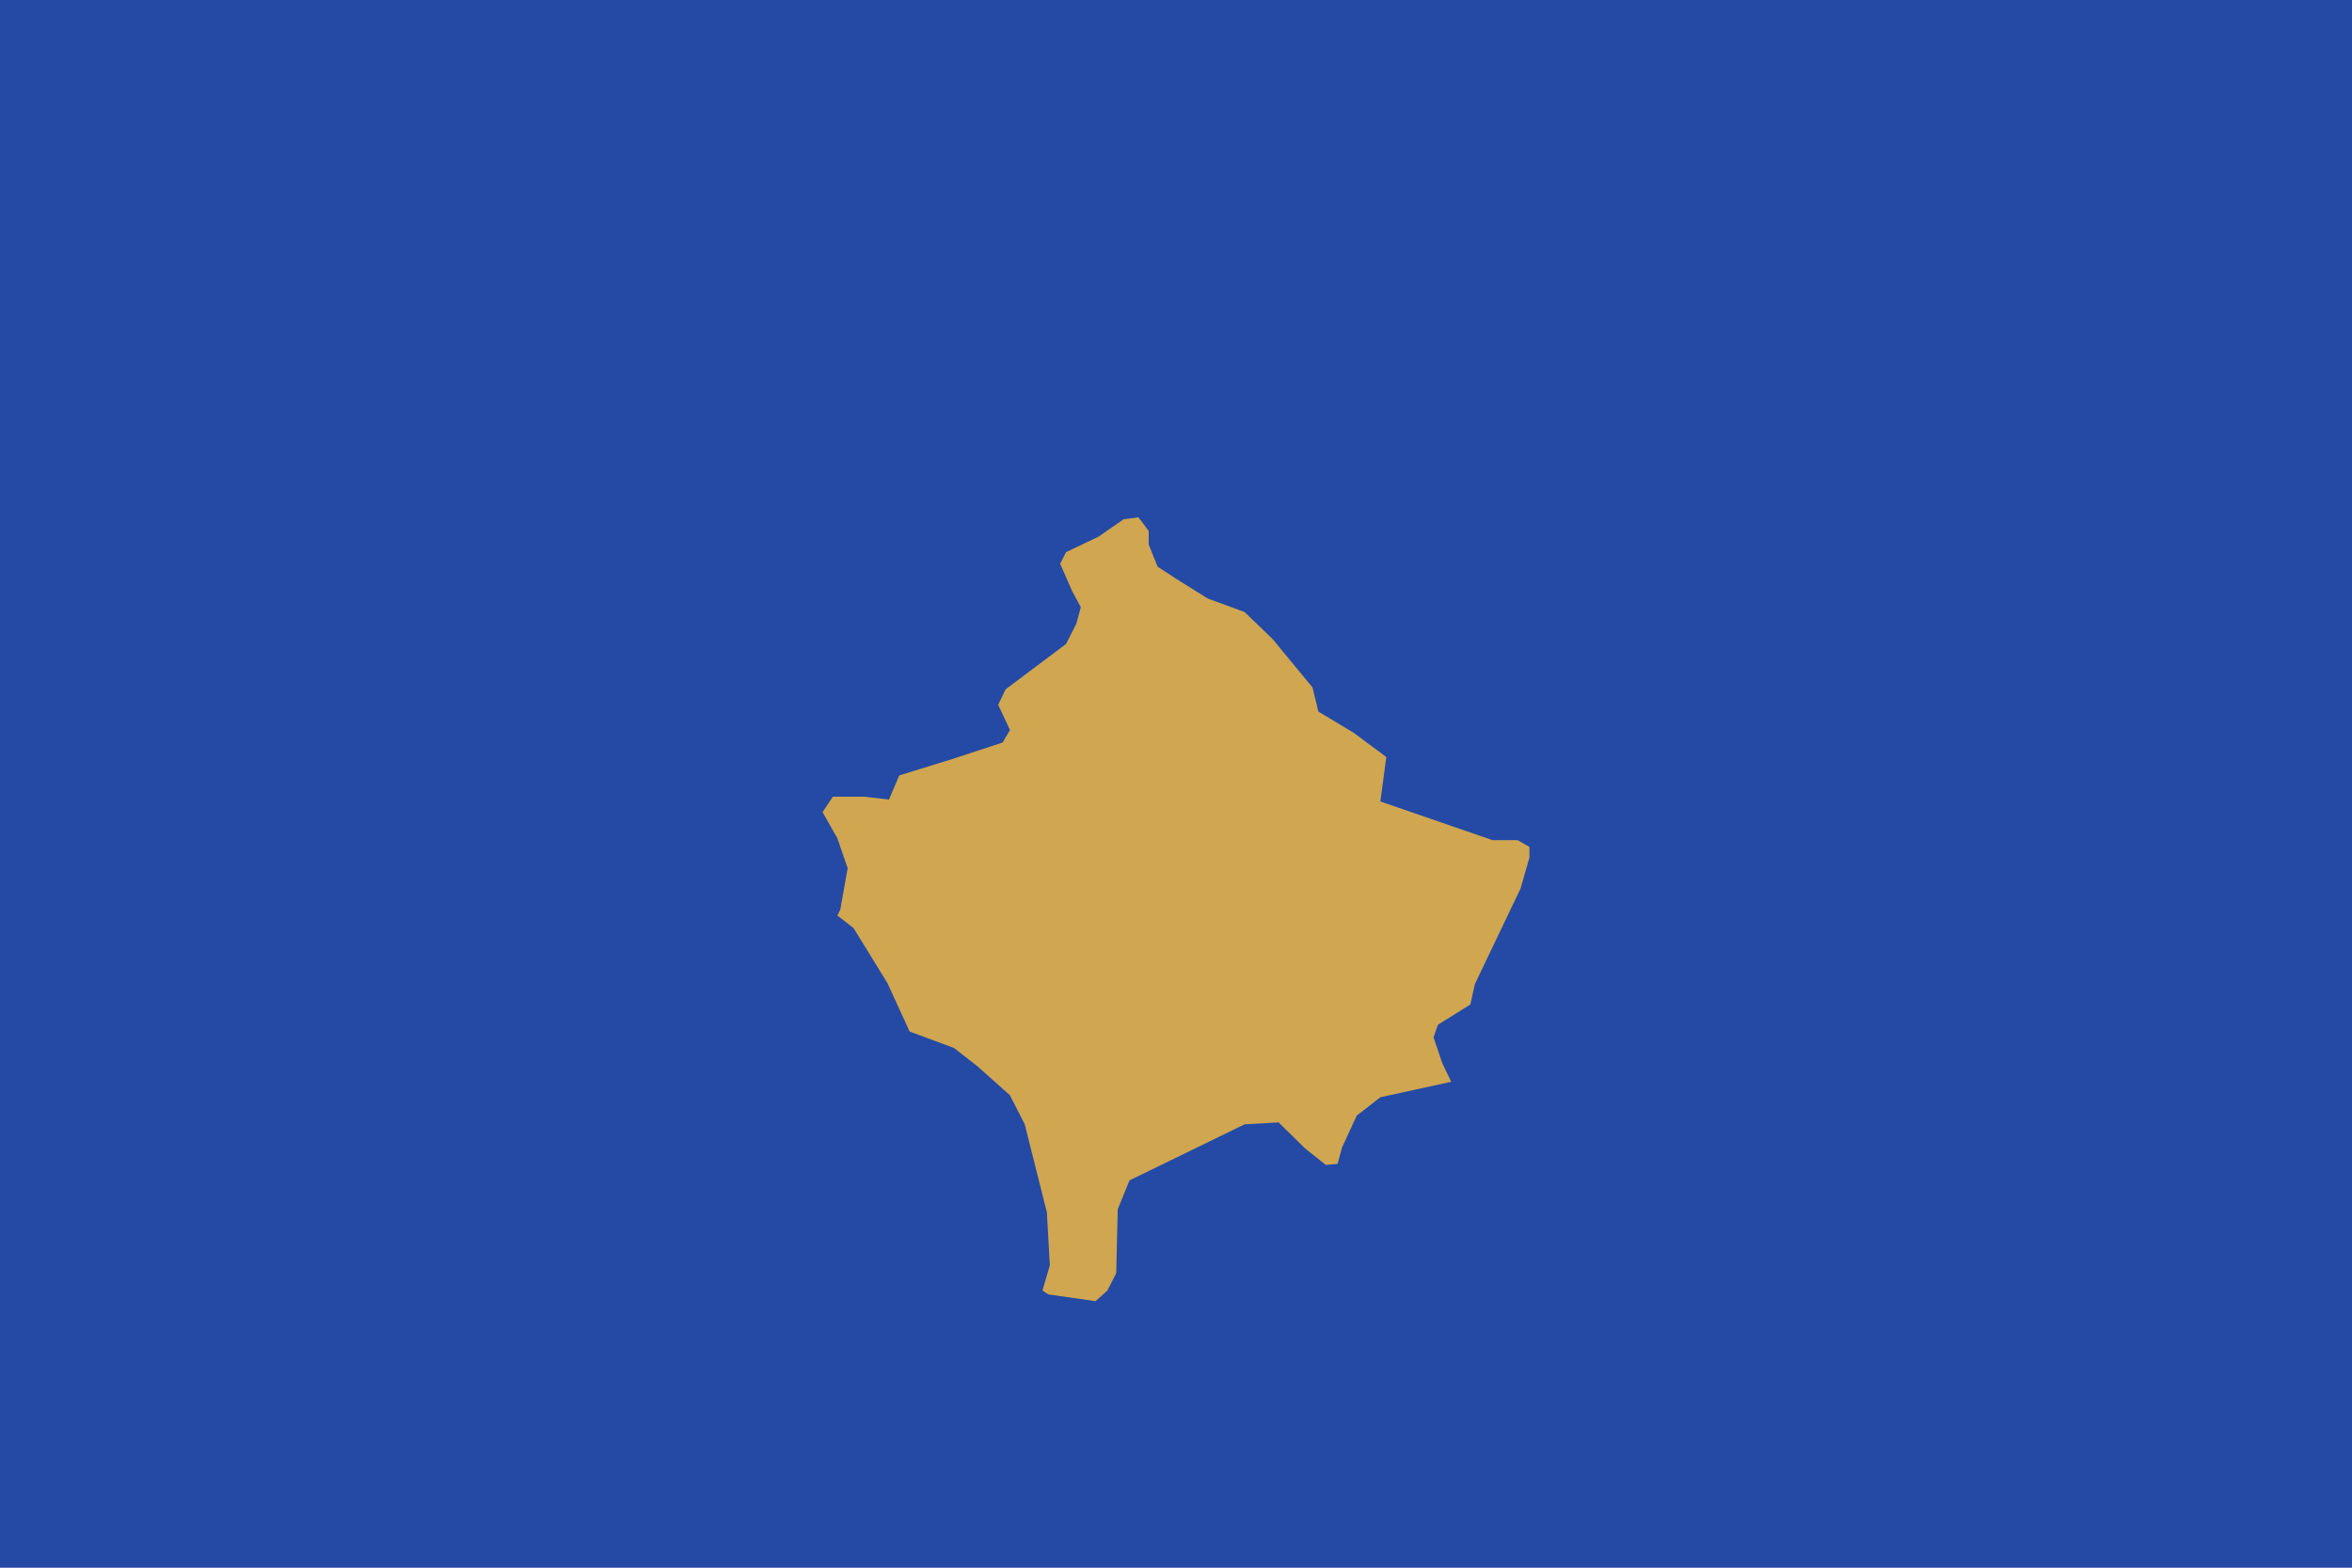
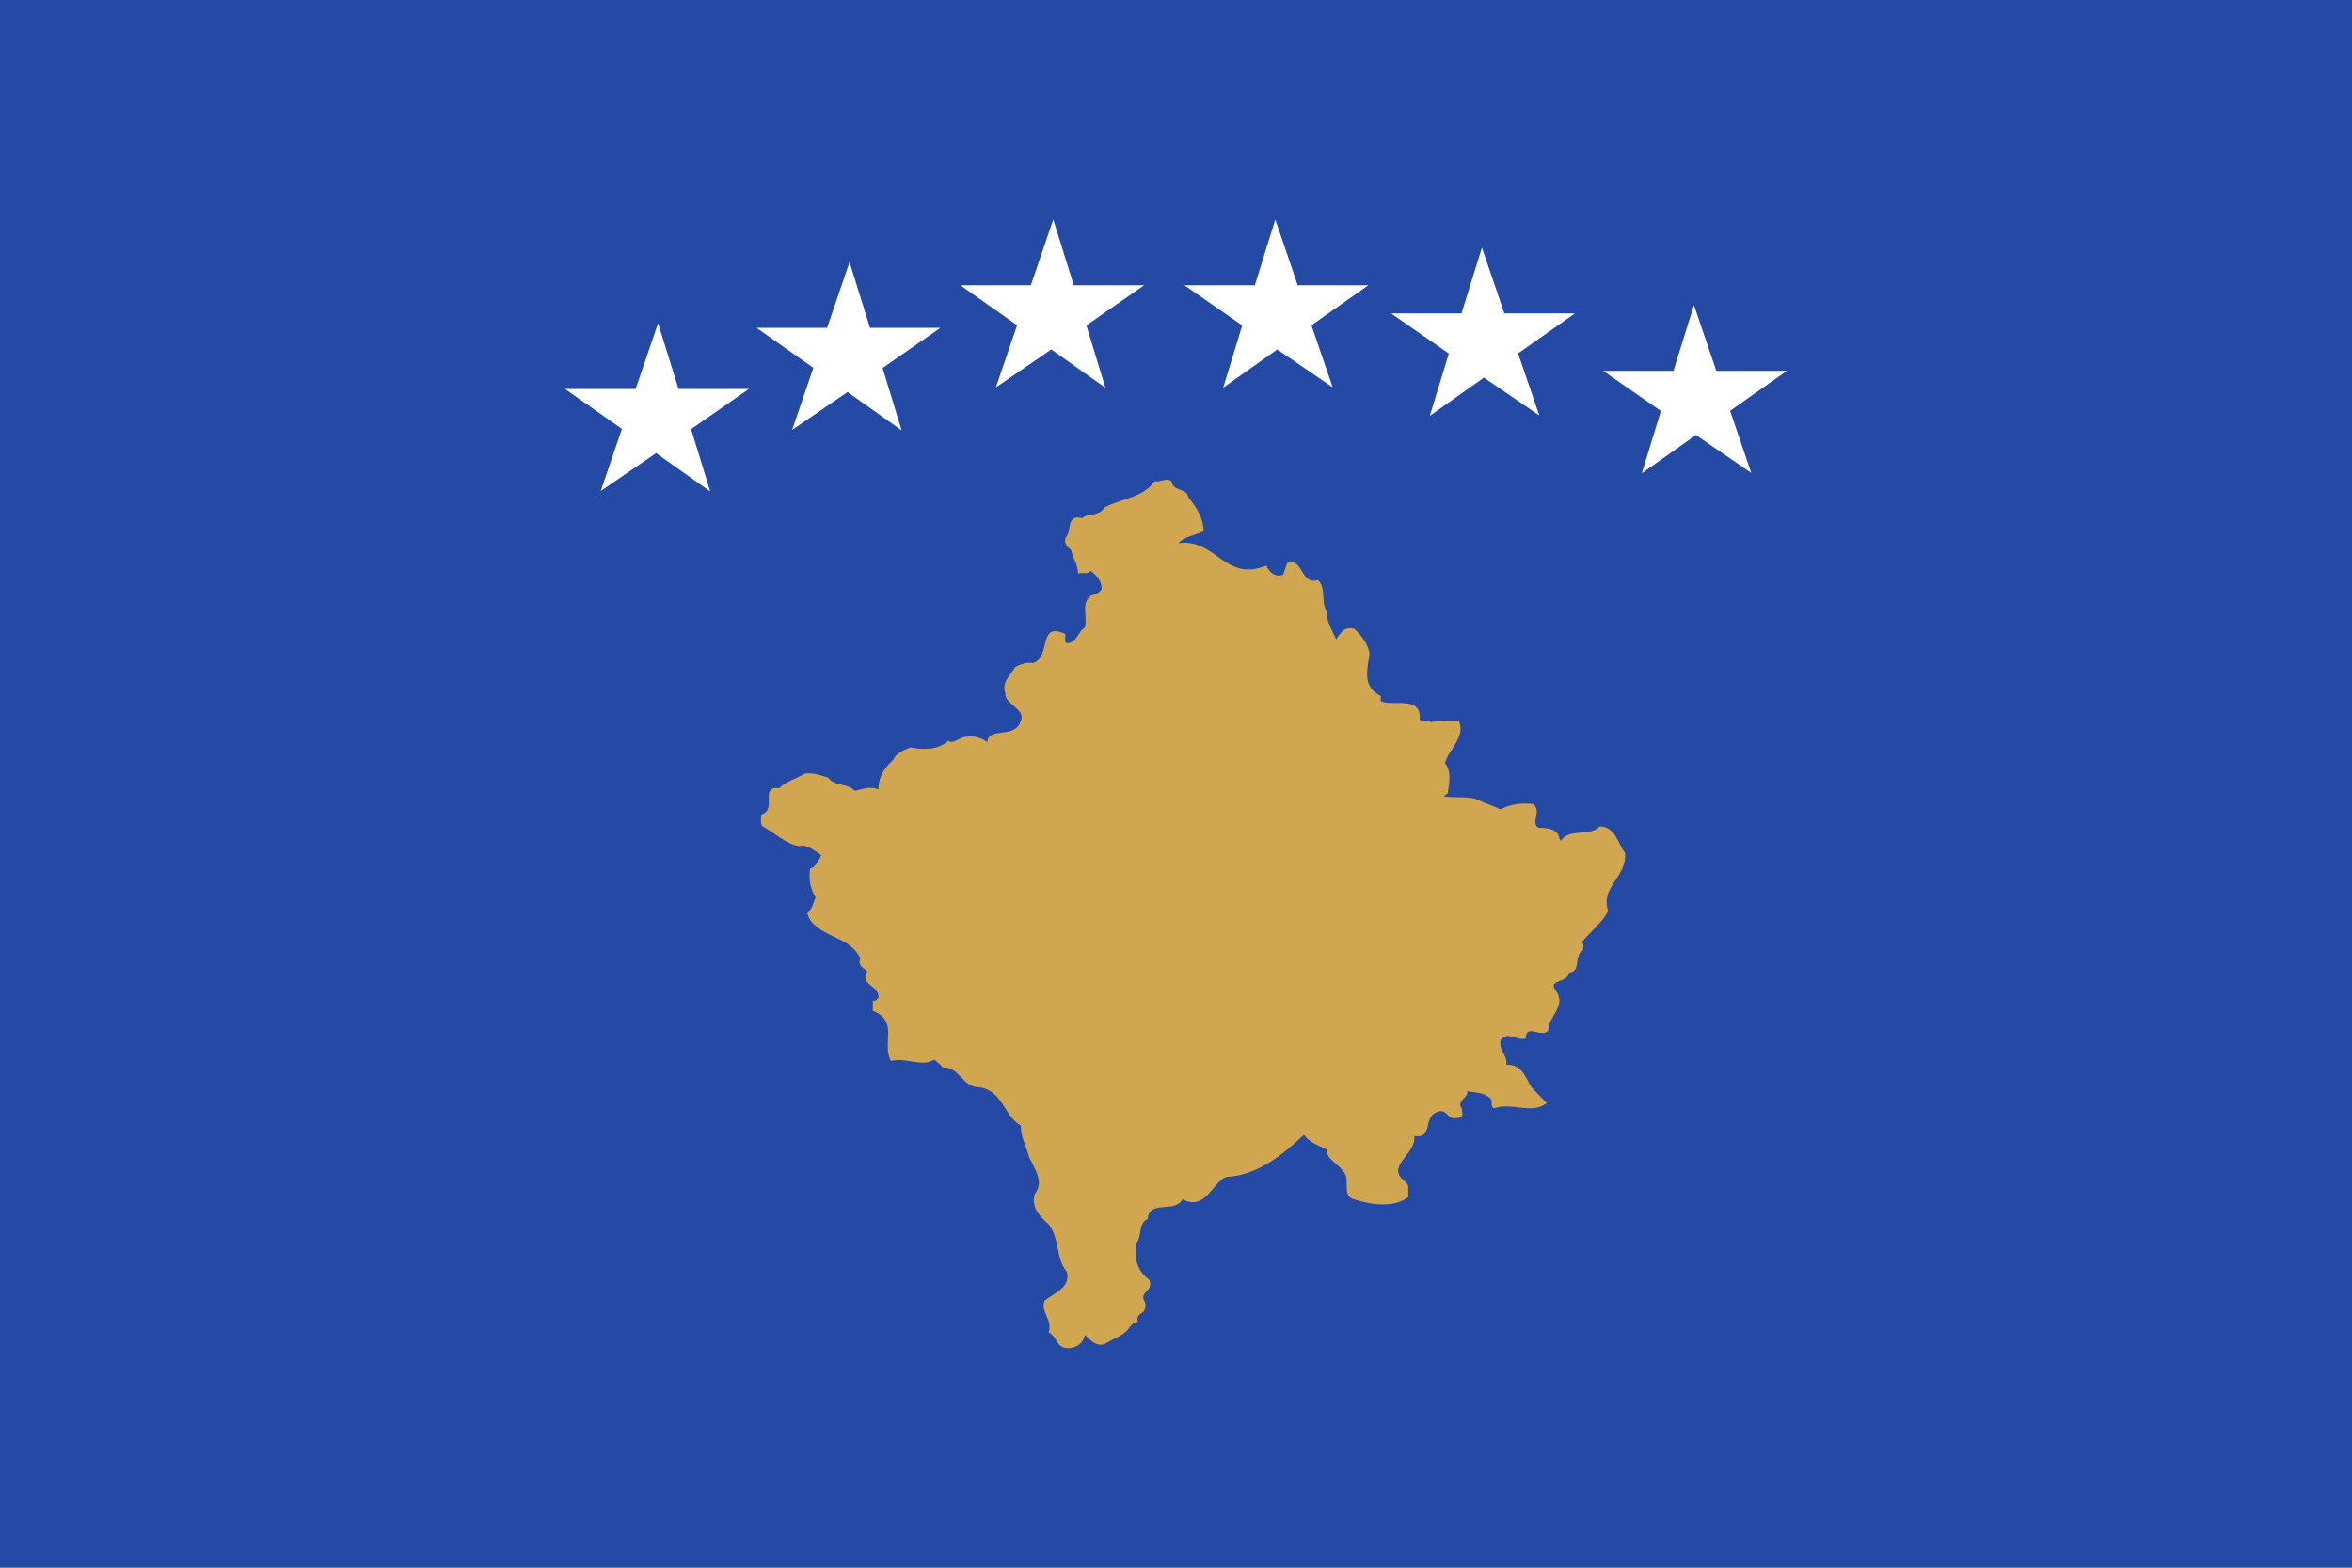
<svg xmlns="http://www.w3.org/2000/svg" width="900" height="600" viewBox="0 0 900 600">
-   <path d="M0 600V0H900V600H0Z" fill-rule="evenodd" fill="#244AA5" />
-   <path d="M364.45 290.48L383.65 284.19L386.47 279.38L381.96 269.76L384.78 263.84L407.93 246.46L411.88 238.69L413.58 232.4L410.19 226.11L405.67 215.76L407.93 211.32L420.35 205.4L429.95 198.74L435.6 198L439.55 203.18V208.36L442.94 216.87L449.72 221.3L462.14 229.07L476.26 234.25L486.99 244.61L502.23 263.1L504.49 272.35L518.04 280.49L530.47 289.74L528.21 306.75L571.12 321.55H580.72L585.24 324.14V328.21L581.85 340.05L564.35 376.67L562.65 384.44L550.23 392.2L548.54 397.01L551.93 407L555.31 414.03L528.21 419.95L519.17 426.98L513.53 439.18L511.83 445.47L507.32 445.84L499.41 439.55L489.25 429.57L476.26 430.31L432.21 451.76L427.7 462.86L427.13 487.27L423.74 493.93L419.22 498L401.16 495.41L398.9 493.93L401.72 484.31L400.59 463.97L392.12 430.31L386.47 419.21L374.05 408.11L365.02 401.08L348.07 394.79L339.6 376.3L326.62 355.21L320.41 350.4L321.53 348.18L324.36 332.28L320.41 320.81L314.76 310.82L318.71 304.91H330.57L340.17 306.01L344.12 296.77L364.45 290.48Z" fill-rule="evenodd" fill="#D0A650" />
+   <path fill="#244AA5" fill-rule="evenodd" d="M0 600L0 0L900 0L900 600Z" />
+   <path fill="#D0A650" fill-rule="evenodd" d="M454.67 190.23C457.87 194.26 460.54 198.29 460.54 203.34C457.34 204.85 453.07 205.36 450.92 207.88C465.35 205.87 468.55 223.01 484.57 216.45C485.63 218.98 487.77 220.99 490.97 219.98L492.58 215.45C498.99 213.43 497.39 224.02 504.32 221.99C507.53 225.02 505.39 230.07 507.53 233.6C507.53 237.63 509.67 241.16 511.26 244.69C512.86 242.68 513.94 239.65 518.21 240.66C521.41 243.68 523.54 246.71 524.08 250.24C523.01 256.8 521.41 262.85 528.35 266.38L528.35 268.39C533.15 270.41 543.29 266.38 543.29 274.44C542.77 277.47 546.5 274.95 547.57 276.46C550.77 275.45 554.51 275.95 558.25 275.95C560.92 282 554.51 286.55 552.91 292.09C555.58 295.12 554.51 300.16 553.97 303.68L552.37 304.7C556.64 305.7 562.52 304.2 566.8 306.71L574.27 309.74C578 307.73 582.27 307.22 586.55 307.73C590.28 310.24 585.47 314.78 588.68 316.81C592.42 316.81 596.15 317.3 596.69 320.84L597.23 321.84C600.43 316.81 608.44 320.32 612.18 316.29C618.05 316.29 619.12 322.85 621.78 326.38C622.86 335.46 612.18 339.49 615.37 348.57C613.24 353.1 608.44 356.63 605.23 360.67C606.29 361.18 605.77 362.69 605.77 363.69C602.03 365.71 605.23 371.77 600.43 372.27C599.9 376.3 592.42 374.78 595.09 378.83C599.9 384.88 592.42 388.91 592.42 394.45C589.75 397.48 583.87 391.43 583.87 397.48C580.14 398.48 576.94 394.45 574.27 397.98C573.19 402.01 576.94 403.53 576.4 407.56C582.27 407.06 583.87 412.61 586.01 416.14L591.89 422.18C586.01 426.73 578.54 421.68 571.59 424.21C570 423.2 571.59 421.18 570 420.17C567.86 418.15 564.65 418.15 561.45 417.65C561.99 420.17 557.18 421.18 559.32 424.21C559.32 425.21 560.39 427.74 558.25 427.74C553.45 429.25 553.97 423.7 549.71 425.71C544.37 427.74 548.64 435.8 541.17 434.79C542.23 441.85 529.41 446.39 537.97 452.44C539.57 453.96 538.49 455.98 539.03 457.99C533.69 462.53 524.08 461.02 518.21 459.01C513.4 457.99 516.61 451.94 514.46 448.91C512.86 445.88 507.53 443.87 507.53 439.84C504.32 438.32 501.12 437.32 498.99 434.29C490.44 442.37 480.83 449.93 469.08 450.43C463.75 452.95 461.08 463.54 452.53 459.01C449.33 464.55 439.72 459.01 439.18 466.57C435.45 468.08 437.05 473.11 434.92 475.64C433.85 481.19 434.92 486.23 439.72 489.76C441.86 494.3 435.45 494.3 438.12 498.33C438.65 499.84 438.12 501.86 437.05 502.37C435.45 503.38 434.92 504.39 435.45 505.9C433.85 505.9 433.31 506.9 432.25 507.92C430.64 510.94 425.84 512.45 422.63 514.46C419.42 515.48 417.3 512.95 415.16 510.94C414.63 513.97 411.95 515.98 408.75 515.98C403.95 515.98 405.02 511.95 401.27 509.93C402.88 504.89 398.08 502.37 399.67 497.83C403.42 494.8 409.82 492.78 408.22 486.73C403.95 481.69 405.55 474.13 401.27 468.58C398.6 466.06 394.34 462.53 395.94 456.99C399.67 452.44 395.94 447.4 393.8 442.87C392.74 438.83 390.59 435.31 390.59 430.76C384.2 427.23 383.66 417.15 374.58 416.14C368.17 416.14 367.1 408.07 360.7 408.58C360.17 407.56 358.57 406.56 357.49 405.55C352.7 408.58 346.82 404.54 340.94 406.06C337.21 399.5 344.15 390.92 334 386.89L334 382.86C335.07 383.36 335.61 382.36 336.14 381.85C336.67 377.31 328.67 376.81 331.87 371.77C330.26 370.25 328.13 369.75 329.2 366.72C324.93 357.64 311.58 358.66 308.92 349.58C311.05 347.56 311.05 345.54 312.12 343.52C309.98 339.99 309.44 336.46 309.98 332.43C312.12 331.93 313.18 329.4 314.25 327.38C311.58 325.37 308.38 322.85 305.71 323.86C300.37 322.85 296.63 318.82 291.83 316.29C290.76 315.29 291.29 313.27 291.29 311.76C297.7 309.74 290.23 300.67 298.24 301.67C300.37 299.15 304.63 298.14 307.84 296.12C311.05 295.62 313.71 296.62 316.91 297.64C319.6 301.17 324.39 299.65 327.07 302.68C329.74 302.17 332.94 300.67 336.14 302.17C336.14 297.14 338.27 294.11 342.02 290.57C342.55 288.56 345.75 287.05 348.41 286.04C353.22 287.05 359.09 287.05 362.84 283.52C364.97 285.03 367.1 282 369.77 282C372.98 281.5 375.65 282.52 377.78 284.03C378.32 277.97 388.46 283.01 390.59 275.95C392.74 271.42 384.2 269.39 384.72 265.36C383.12 260.83 386.86 258.3 388.46 255.28C390.59 254.27 392.74 253.27 395.4 253.77C402.35 251.24 397 237.63 407.68 242.68C407.68 244.19 407.16 245.69 408.22 246.2C411.95 246.2 412.49 241.66 415.16 240.15C416.22 236.12 413.56 231.07 417.3 228.05C418.9 227.54 420.5 227.04 421.57 225.52C421.57 222.5 419.96 220.49 417.3 218.47C416.22 219.98 414.1 218.98 412.49 219.48C412.49 215.95 410.35 213.43 409.82 210.4C408.22 209.39 407.16 207.88 407.68 205.87C410.35 203.34 407.68 196.79 414.1 198.29C416.22 196.28 420.5 197.8 422.63 194.26C429.04 190.73 437.05 190.73 441.86 184.18C443.99 184.69 446.13 182.67 448.26 184.18C448.8 188.21 454.13 186.7 454.67 190.23Z" />
+   <path fill="#FFFFFF" fill-rule="evenodd" d="M286.55 148.87L264.46 164.23L271.75 188.08L251.05 173.42L229.87 187.93L237.98 164.17L216.23 148.87L243.22 148.87L251.81 123.7L259.64 148.87ZM359.82 125.48L337.72 140.84L345.01 164.71L324.31 150.04L303.12 164.54L311.23 140.78L289.5 125.48L316.49 125.48L325.07 100.31L332.9 125.48ZM437.8 109.18L415.7 124.54L422.98 148.4L402.29 133.74L381.09 148.25L389.2 124.49L367.47 109.18L394.46 109.18L403.04 84.01L410.87 109.18ZM480.16 109.18L488 84.01L496.57 109.18L523.57 109.18L501.83 124.49L509.95 148.25L488.75 133.74L468.05 148.4L475.34 124.54L453.24 109.18ZM559.24 119.95L567.06 94.78L575.65 119.95L602.64 119.95L580.9 135.25L589.01 159.01L567.82 144.51L547.12 159.17L554.41 135.31L532.31 119.95ZM640.36 141.93L648.19 116.77L656.77 141.93L683.77 141.93L662.02 157.23L670.13 180.99L648.95 166.48L628.25 181.14L635.54 157.29L613.45 141.93Z" />
</svg>
